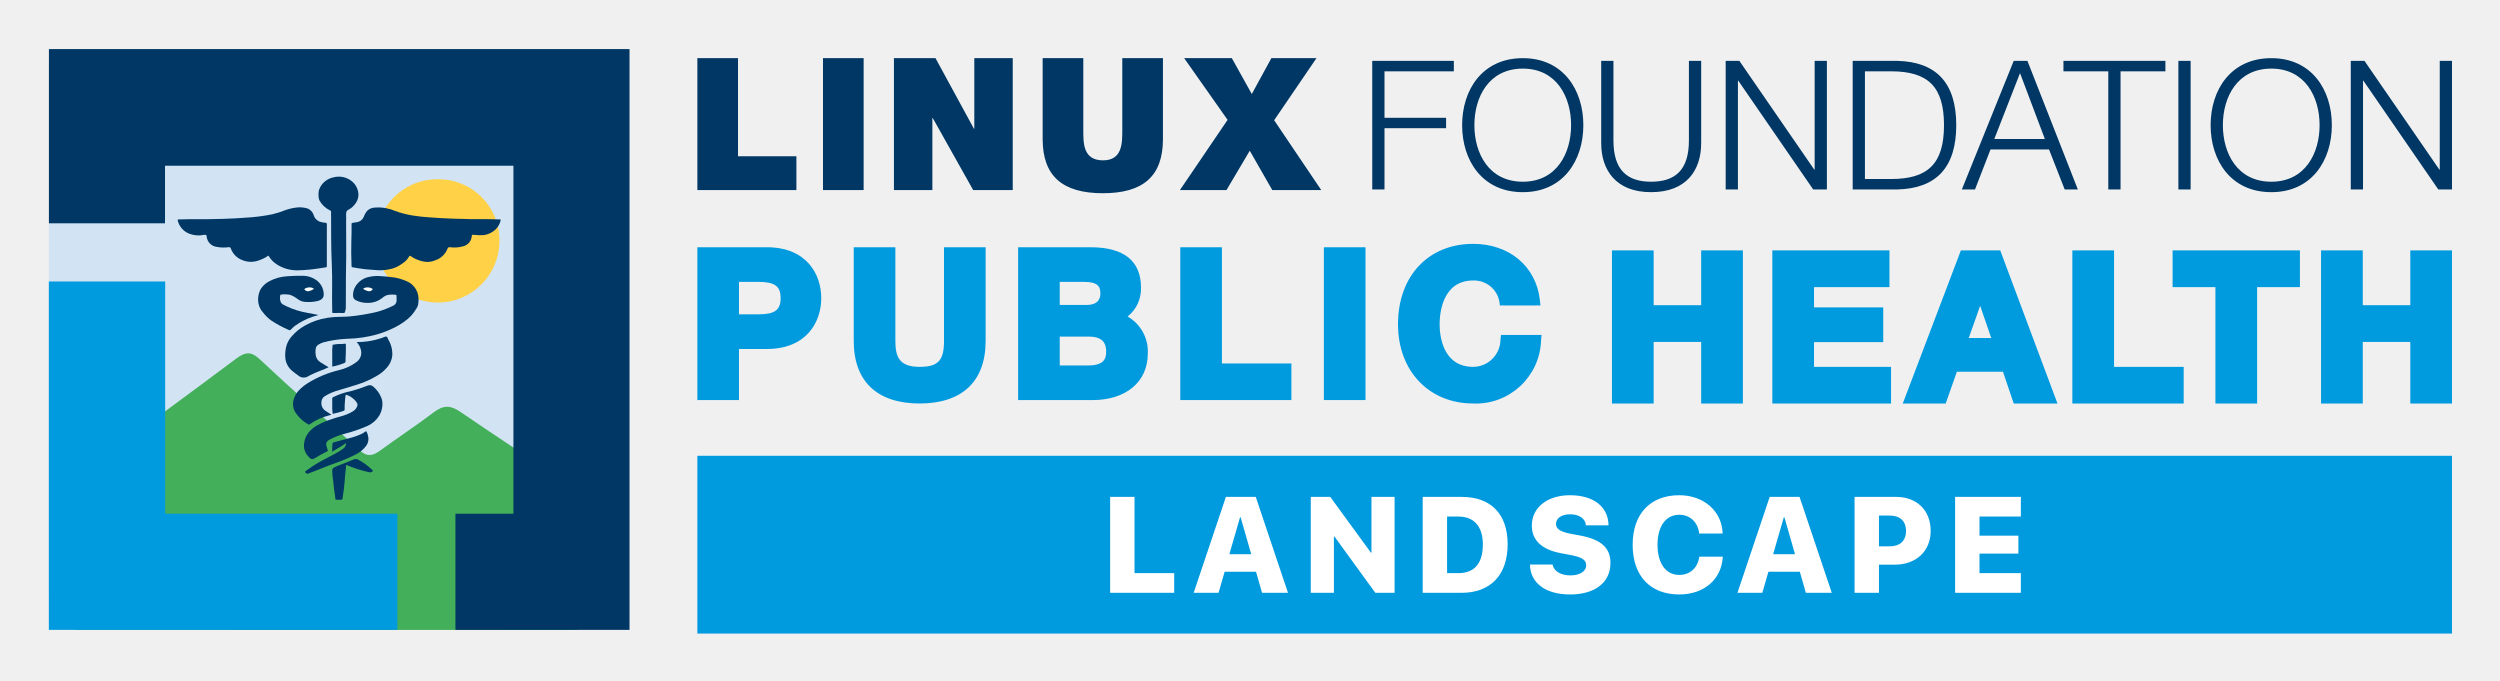
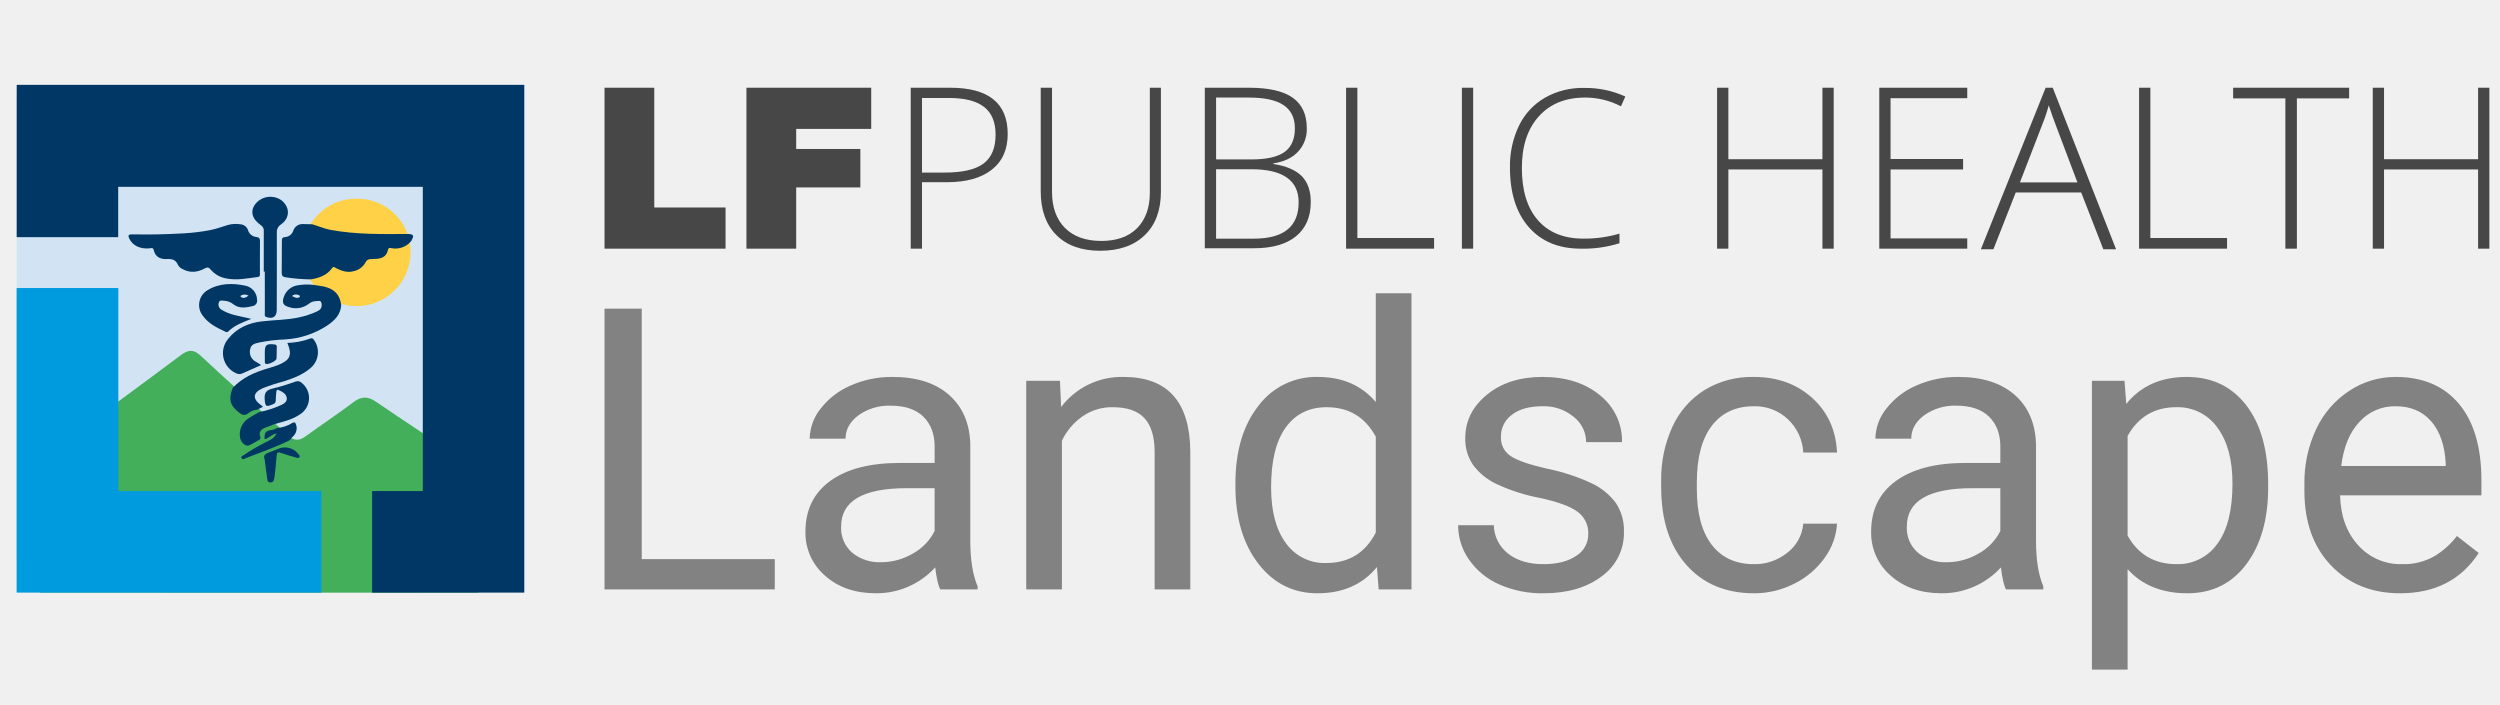
- <svg xmlns="http://www.w3.org/2000/svg" id="Layer_1" data-name="Layer 1" viewBox="0 0 908.44 247.44">
+ <svg xmlns="http://www.w3.org/2000/svg" id="Layer_1" data-name="Layer 1" viewBox="0 0 941.051 265.263">
  <defs>
-     <style>.cls-1{fill:none;}.cls-2{fill:#009ade;}.cls-3{fill:#d2e4f4;}.cls-4{fill:#fed147;}.cls-5{clip-path:url(#clip-path);}.cls-6{fill:#43af5a;}.cls-7{fill:#003764;}.cls-8{fill:#fff;}</style>
+     <style>.cls-1{fill:none;}.cls-2{fill:#fc0;}.cls-3{fill:#d2e4f4;}.cls-4{fill:#fed147;}.cls-5{clip-path:url(#clip-path);}.cls-6{fill:#43af5a;}.cls-7{fill:#474747;}.cls-8{fill:#666;opacity:0.8;isolation:isolate;}.cls-9{fill:#009ade;}.cls-10{fill:#003764;}</style>
    <clipPath id="clip-path">
-       <rect class="cls-1" x="27.538" y="111.007" width="182.308" height="143.743" />
+       <rect class="cls-1" x="15.124" y="116.319" width="165.108" height="130.182" />
    </clipPath>
  </defs>
-   <path class="cls-2" d="M253.405,165.623H890.997v64.601H253.405Z" />
-   <path class="cls-3" d="M17.748,22.995H210.92V215.093H17.748Z" />
+   <path class="cls-1" d="M742.366,80.211a8.48,8.48,0,0,0,2.715-6.656,9.03,9.03,0,0,0-2.507-6.826q-2.508-2.412-7.486-2.489h-10.068v18.403h9.804Q739.65,82.643,742.366,80.211Zm-12.083,128.324a11.505,11.505,0,0,0,3.962,9.293,15.225,15.225,0,0,0,10.182,3.349,22.22,22.22,0,0,0,11.275-3.076,18.612,18.612,0,0,0,7.721-7.994v-15.17h-9.908q-23.234,0-23.232,13.598Zm-205.609-42.297q-9.295,0-14.487,7.175-5.194,7.175-5.193,21.25,0,12.575,5.193,19.68a16.784,16.784,0,0,0,14.35,7.107q12.024,0,17.56-10.797v-33.96q-5.672-10.454-17.424-10.455Zm14.134-85.235q2.678-2.395,2.678-6.92a9.499,9.499,0,0,0-2.715-7.109,10.472,10.472,0,0,0-7.467-2.734h-11.727v19.157h11.463Q536.13,83.397,538.808,81.003Zm137.415,9.974h15.914l-7.957-22.777-7.957,22.777Zm227.279,74.919a16.864,16.864,0,0,0-12.846,5.57q-5.193,5.569-6.423,15.613h37.035v-.956q-.548-9.636-5.193-14.93-4.647-5.295-12.573-5.297Zm-515.043-101.656h-6.675v39.52h6.222q7.504,0,11.52-4.686,4.017-4.686,4.092-13.455v-3.048q0-8.92-3.884-13.625-3.885-4.706-11.275-4.706Zm-35.845,144.295a11.505,11.505,0,0,0,3.964,9.293,15.224,15.224,0,0,0,10.181,3.349,22.22,22.22,0,0,0,11.275-3.076,18.605,18.605,0,0,0,7.721-7.994v-15.17h-9.907q-23.234,0-23.233,13.598Zm473.127-42.297q-11.479,0-17.22,10.182v35.327q5.671,10.113,17.356,10.113a17.087,17.087,0,0,0,14.452-7.209q5.365-7.208,5.365-21.422-0-12.505-5.33-19.748a17.17,17.17,0,0,0-14.623-7.243Z" />
+   <path class="cls-2" d="M153.901,112.463a25.271,25.271,0,1,0-.25.001Q153.776,112.464,153.901,112.463Z" />
+   <path class="cls-3" d="M6.257,36.61H181.205v173.975H6.257Z" />
  <g id="gPSyY2">
-     <path class="cls-4" d="M159.137,65.145a22.102,22.102,0,0,1,22.347,21.854q.003.301-.001.602a22.401,22.401,0,0,1-44.802-.111,22.169,22.169,0,0,1,21.99-22.347q.233-.002.466.001Z" />
+     <path class="cls-4" d="M134.307,74.783a20.017,20.017,0,0,1,20.239,19.792q.003.273-.001.545a20.288,20.288,0,0,1-40.575-.1,20.078,20.078,0,0,1,19.916-20.238q.211-.002.422.001Z" />
    <g class="cls-5">
-       <path class="cls-6" d="M12.841,132.757V50.923c0-10.352,4.545-14.493,15.909-14.493H208.767c10.765,0,15.191,3.923,15.31,13.73q.179,82.215,0,164.431c0,9.916-4.904,14.275-15.909,14.275-60.046.109-119.972,0-180.017,0-10.287,0-15.31-4.686-15.31-13.948ZM118.579,49.943c-28.348,0-56.697.109-84.925-.109-4.306,0-6.22.872-6.22,5.23.12,37.158.12,74.206.12,111.364,0,1.635-.837,3.814,1.435,4.577,1.914.763,3.11-1.09,4.426-1.961,17.583-12.967,35.166-25.825,52.63-38.901,3.23-2.397,5.383-2.397,8.373.436,11.842,11.115,24.162,21.902,36.123,32.908,2.512,2.397,4.545,2.397,7.296.436,6.579-4.795,13.397-9.262,19.856-14.166,3.469-2.615,6.1-2.506,9.569-.109,11.961,8.172,24.042,16.127,36.243,24.082,1.435.981,2.871,2.942,4.904,2.07s1.316-3.051,1.316-4.795q0-57.861.12-115.614c0-4.468-1.435-5.666-6.22-5.666-28.348.218-56.697.218-85.045.218Z" />
+       <path class="cls-6" d="M1.813,136.017V61.904c0-9.375,4.116-13.125,14.408-13.125H179.255c9.75,0,13.758,3.553,13.866,12.434q.163,74.459,0,148.918c0,8.98-4.441,12.928-14.408,12.928-54.381.099-108.653,0-163.034,0-9.316,0-13.866-4.244-13.866-12.632ZM97.575,61.015c-25.674,0-51.348.099-76.913-.099-3.9,0-5.633.789-5.633,4.737.108,33.652.108,67.205.108,100.857,0,1.48-.758,3.454,1.3,4.145,1.733.691,2.817-.987,4.008-1.776,15.924-11.744,31.848-23.389,47.664-35.231,2.925-2.171,4.875-2.171,7.583.395,10.724,10.066,21.882,19.836,32.715,29.803,2.275,2.171,4.116,2.171,6.608.395,5.958-4.342,12.133-8.388,17.982-12.829,3.142-2.368,5.525-2.27,8.666-.099,10.833,7.401,21.774,14.606,32.823,21.81,1.3.888,2.6,2.665,4.441,1.875s1.192-2.763,1.192-4.342q0-52.402.108-104.706c0-4.046-1.3-5.132-5.633-5.132-25.674.197-51.348.197-77.021.197Z" />
    </g>
  </g>
-   <path class="cls-2" d="M60.024,186.676V102.288H17.748v126.59H144.39V186.676Z" />
-   <path class="cls-7" d="M228.753,17.835H17.776V81.143H59.964V60.221H186.567V186.676H165.496v42.202h63.257Z" />
-   <path class="cls-7" d="M127.754,84.24c0-1.084.005-1.982-.004-2.88-.002-.226.05-.316.34-.373.508-.099,1.024-.15,1.533-.245a3.207,3.207,0,0,0,2.633-2.158,6.637,6.637,0,0,1,1.14-1.956,4.143,4.143,0,0,1,2.961-1.2,15.033,15.033,0,0,1,7.07,1.179,35.681,35.681,0,0,0,6.97,1.772c1.797.304,3.609.437,5.424.586,1.46.12,2.921.199,4.382.293,1.541.099,3.085.123,4.623.212,1.186.068,2.369.009,3.55.077,3.504.201,7.012.01,10.515.113.908.027,1.817.072,2.726.074.316.001.366.106.301.356A6.637,6.637,0,0,1,179.91,83.536a7.747,7.747,0,0,1-4.152,1.896,17.566,17.566,0,0,1-3.615-.113c-.593-.043-.674-.012-.73.545a4.016,4.016,0,0,1-3.005,3.598,11.435,11.435,0,0,1-4.867.376c-.47-.043-.72.021-.919.484a7.072,7.072,0,0,1-4.249,4.179,8.33,8.33,0,0,1-2.884.683,9.748,9.748,0,0,1-2.994-.52,12.229,12.229,0,0,1-3.284-1.608c-.216-.155-.373-.22-.503.071a7.321,7.321,0,0,1-2.525,2.644,11.158,11.158,0,0,1-4.781,2.1,15.958,15.958,0,0,1-4.236.308c-1.421-.111-2.849-.191-4.269-.329-1.595-.154-3.163-.457-4.741-.705-.253-.04-.403-.138-.416-.446-.129-3.047-.146-6.096-.069-9.142C127.701,86.393,127.717,85.223,127.754,84.24ZM97.537,92.871a13.415,13.415,0,0,1-3.645,1.803,8.066,8.066,0,0,1-5.794-.145A7.03,7.03,0,0,1,83.867,90.272c-.157-.432-.434-.501-.853-.44a13.177,13.177,0,0,1-4.277-.123,4.168,4.168,0,0,1-3.642-3.766c-.071-.625-.235-.687-.94-.606a9.66,9.66,0,0,1-5.842-.607,6.861,6.861,0,0,1-3.745-4.707c-.069-.323.187-.273.404-.283,2.699-.123,5.399-.094,8.1-.097,1.042-.001,2.087.042,3.125-.01,1.603-.081,3.208-.037,4.809-.103,1.542-.064,3.085-.112,4.626-.19,1.896-.096,3.789-.239,5.68-.388a63.991,63.991,0,0,0,7.561-1.074,30.075,30.075,0,0,0,4.505-1.405,18.355,18.355,0,0,1,3.923-1.006,10.109,10.109,0,0,1,4.177.207,3.671,3.671,0,0,1,2.459,2.389,3.696,3.696,0,0,0,2.152,2.454,7.993,7.993,0,0,0,1.927.406c.365.036.758-.015.755.553q-.04,7.588-.006,15.176a.447.447,0,0,1-.458.511c-1.972.266-3.923.644-5.916.808-1.46.12-2.922.278-4.383.262a13.482,13.482,0,0,1-7.285-2.072A9.305,9.305,0,0,1,97.537,92.871Zm54.474,14.754a6.938,6.938,0,0,0-4.29-5.458,17.604,17.604,0,0,0-4.895-1.401c-1.591-.238-3.19-.311-4.786-.445a13.55,13.55,0,0,0-3.83.281,7.451,7.451,0,0,0-4.429,2.613,6.241,6.241,0,0,0-1.488,4.352,1.773,1.773,0,0,0,.892,1.461,8.671,8.671,0,0,0,4.528,1.031,8.119,8.119,0,0,0,4.998-1.648,5.966,5.966,0,0,1,1.79-1.14,8.998,8.998,0,0,1,2.81-.2c.791.037.789.065.789.758a11.07,11.07,0,0,0,.006,1.126,2.12,2.12,0,0,1-1.417,2.207,30.621,30.621,0,0,1-5.636,2.149,72.649,72.649,0,0,1-10.332,1.7c-1.506.145-3.013.047-4.52.157-1.098.08-2.193.145-3.279.317a24.359,24.359,0,0,0-8.086,2.804,17.317,17.317,0,0,0-4.819,3.919,9.173,9.173,0,0,0-1.84,3.13,12.423,12.423,0,0,0-.482,4.982,7.09,7.09,0,0,0,2.742,4.662c.625.554,1.358,1.009,2.021,1.531a3.003,3.003,0,0,0,3.453.261,13.014,13.014,0,0,1,1.87-.944c1.818-.878,3.784-1.477,5.622-2.382-1.033-.652-2.109-1.228-3.108-1.906a3.723,3.723,0,0,1-1.464-1.992,7.462,7.462,0,0,1-.122-2.715,1.993,1.993,0,0,1,.982-1.598,6.929,6.929,0,0,1,1.868-.844,39.985,39.985,0,0,1,8.019-1.255c1.174-.069,2.348-.142,3.523-.193a41.861,41.861,0,0,0,5.108-.754,35.541,35.541,0,0,0,7.526-2.413,26.191,26.191,0,0,0,6.296-3.762A14.136,14.136,0,0,0,151.217,112.26a4.075,4.075,0,0,0,.664-1.362,9.761,9.761,0,0,0,.13-3.274Z" />
-   <path class="cls-7" d="M129.609,124.299a24.593,24.593,0,0,0,4.099-.275,29.124,29.124,0,0,0,5.223-1.284c.485-.161,1.021-.516,1.441-.429.459.096.54.74.766,1.151a10.107,10.107,0,0,1,1.411,5.733,7.717,7.717,0,0,1-1.838,4.245,13.735,13.735,0,0,1-3.557,3.008,34.066,34.066,0,0,1-7.693,3.417c-2.483.779-4.997,1.48-7.479,2.26a19.098,19.098,0,0,0-4.089,1.916,2.568,2.568,0,0,0-1.099,2.074,3.341,3.341,0,0,0,1.693,3.309c.609.421,1.221.839,1.89,1.245a2.257,2.257,0,0,1-.945.304,20.567,20.567,0,0,0-6.867,3.198.411.411,0,0,1-.549.032,13.316,13.316,0,0,1-4.99-4.864,5.92,5.92,0,0,1-.478-3.542,8.213,8.213,0,0,1,2.495-4.397,15.111,15.111,0,0,1,2.807-2.195,38.637,38.637,0,0,1,11.409-4.73,16.988,16.988,0,0,0,6.258-2.904,4.146,4.146,0,0,0,1.684-4.202,6.282,6.282,0,0,0-1.59-3.072Zm-6.624-10.576c-.622-0-1.244-.015-1.864.006-.322.011-.432-.095-.388-.364a.516.516,0,0,0,0-.098c-.188-5.739.121-11.487-.165-17.217-.317-6.369-.2-12.734-.264-19.1-.003-.342-.249-.421-.483-.551a8.419,8.419,0,0,1-3.697-3.496,2.655,2.655,0,0,1-.332-1.255,7.558,7.558,0,0,1,.112-2.586,6.858,6.858,0,0,1,2.23-3.2,6.986,6.986,0,0,1,3.113-1.435,7.443,7.443,0,0,1,6.498,1.354,6.467,6.467,0,0,1,2.508,5.26,5.801,5.801,0,0,1-1.53,3.476,6.47,6.47,0,0,1-2.125,1.689,1.484,1.484,0,0,0-.815,1.568c-.028,1.256-.008,2.513-.008,3.77 0,5.255.099,10.512-.027,15.764-.117,4.876-.012,9.75-.085,14.625a5.798,5.798,0,0,1-.356,1.554c-.063.211-.233.245-.457.24-.621-.012-1.243-.004-1.865-.004Z" />
-   <path class="cls-7" d="M120.732,146.988c.001-.702.012-1.404-.005-2.105a.571.571,0,0,1,.357-.579,25.612,25.612,0,0,1,6.37-2.158,51.162,51.162,0,0,0,6.093-2.015,1.927,1.927,0,0,1,2.069.332,10.246,10.246,0,0,1,2.884,3.923,6.029,6.029,0,0,1,.43,3.098,8.12,8.12,0,0,1-1.094,3.495,9.664,9.664,0,0,1-4.259,3.776,56.53,56.53,0,0,1-8.947,3.027,22.923,22.923,0,0,0-5.196,2.165,1.687,1.687,0,0,0-.854,1.955c.159.558.324,1.116.514,1.667.066.193.103.29-.149.412a51.187,51.187,0,0,0-4.787,2.665,1.278,1.278,0,0,1-1.649-.304,6.013,6.013,0,0,1-2.001-3.439,7.732,7.732,0,0,1,1.688-5.793,10.323,10.323,0,0,1,3.212-2.628,27.56,27.56,0,0,1,5.39-2.264c1.64-.61,3.399-.915,5.026-1.561a11.934,11.934,0,0,0,2.828-1.468,3.487,3.487,0,0,0,1.243-1.934c.132-.514-.303-.994-.599-1.45a7.281,7.281,0,0,0-3.359-2.325c-.384-.176-.346.153-.366.281a15.347,15.347,0,0,0-.223,1.97,27.43,27.43,0,0,0-.117,3.065c.024.271-.091.396-.366.498a27.054,27.054,0,0,1-3.744,1.04c-.311.067-.255-.115-.281-.276a21.037,21.037,0,0,1-.107-3.068Zm-4.99-32.536c-.806.243-1.493.418-2.153.654a24.484,24.484,0,0,0-6.374,3.271,11.412,11.412,0,0,0-1.595,1.443.452.452,0,0,1-.625.105,39.492,39.492,0,0,1-6.618-3.589,14.866,14.866,0,0,1-2.868-2.879,6.403,6.403,0,0,1-1.476-2.748,7.851,7.851,0,0,1,.803-5.84,8.149,8.149,0,0,1,3.055-2.687,15.473,15.473,0,0,1,6.32-1.783c1.886-.169,3.775-.195,5.667-.191a8.406,8.406,0,0,1,4.475,1.203,6.396,6.396,0,0,1,3.281,5.417c.068,1.468-.803,2.173-2.307,2.581a15.09,15.09,0,0,1-4.763.267,4.882,4.882,0,0,1-2.234-.888,11.19,11.19,0,0,0-2.89-1.647,9.303,9.303,0,0,0-3.392-.079c-.139.013-.172.077-.191.188a3.902,3.902,0,0,0,.202,2.607c.407.767,1.26,1.022,1.98,1.405a29.215,29.215,0,0,0,7.897,2.46c1.219.252,2.446.47,3.807.729Z" />
-   <path class="cls-7" d="M125.748,160.986c-1.573,1.211-3.322,2.046-5.038,3.161a26.859,26.859,0,0,1,.113-3.015c.053-.247.185-.313.396-.375,1.836-.541,3.7-.999,5.555-1.483a24.863,24.863,0,0,0,4.936-1.759,7.399,7.399,0,0,0,1.04-.686c.24-.177.351-.137.492.101a5.729,5.729,0,0,1,.54,1.707,4.172,4.172,0,0,1-.926,3.611,10.052,10.052,0,0,1-3.09,2.62,58.181,58.181,0,0,1-7.64,3.327c-1.906.701-3.83,1.366-5.693,2.159-1.521.648-3.088,1.2-4.637,1.791-.411.157-.41-.184-.571-.28-.53-.318-.519-.427-.011-.794q1.132-.817,2.294-1.601c2.578-1.747,5.465-3.058,8.198-4.586a24.453,24.453,0,0,0,2.881-1.766,2.473,2.473,0,0,0,1.161-2.132Zm.044,7.936c-.152,1.211-.254,2.415-.361,3.62-.162,1.833-.262,3.67-.521,5.497-.152,1.069-.27,2.142-.448,3.209-.021.129-.001.227-.209.275a7.634,7.634,0,0,1-2.116.068c-.34-.018-.276-.401-.298-.629-.142-1.478-.474-2.935-.576-4.418-.126-1.851-.581-3.674-.546-5.542a1.276,1.276,0,0,1,.856-1.228c1.687-.788,3.49-1.35,5.193-2.109.625-.279,1.253-.548,1.909-.778a1.736,1.736,0,0,1,1.467.132,20.466,20.466,0,0,1,2.779,1.742c.898.64,1.675,1.398,2.498,2.111.187.162.154.204-.025.371a1.269,1.269,0,0,1-1.304.346,43.66,43.66,0,0,1-8.123-2.614c-.049-.02-.102-.031-.174-.052Zm-5.059-35.716c0-2.058.015-4.081-.01-6.103a14.596,14.596,0,0,0,.119-1.597c-.035-.288.259-.269.402-.289a16.389,16.389,0,0,1,2.039-.231,8.894,8.894,0,0,0,1.96-.086c.262-.064.435.002.43.317-.019,1.224.066,2.453-.033,3.671-.067.83-.068,1.657-.074,2.484-.002.277-.13.379-.38.496a20.522,20.522,0,0,1-4.453,1.339Z" />
-   <path class="cls-8" d="M131.999,105.022c.081-.118.139-.309.252-.339a3.354,3.354,0,0,1,3.012.199c.32.234.013.496-.262.682-.705.479-1.511.339-3.002-.543Zm-17.967,0c-.081-.118-.139-.309-.252-.339a3.354,3.354,0,0,0-3.012.199c-.32.234-.013.496.262.682C111.735,106.044,112.541,105.904,114.032,105.022Z" />
-   <path class="cls-2" d="M268.53,126.81h10.104c14.606,0,19.789-9.956,19.789-18.482s-5.183-18.482-19.789-18.482H253.405v55.539h15.125Zm0-24.382h6.986c6.014,0,8.147,1.544,8.147,5.899,0,4.352-2.132,5.896-8.147,5.896h-6.986Zm74.497,21.5c0,7.101-2.156,9.379-8.872,9.379-7.328,0-8.801-3.589-8.801-9.379V89.846h-15.125v34.083c0,14.633,8.497,22.69,23.926,22.69,15.473,0,23.995-8.057,23.995-22.69V89.846h-15.123Zm66.724-8.905a12.903,12.903,0,0,0,4.861-10.47c0-9.76-6.193-14.708-18.407-14.708h-26.246v55.539H396.928c12.242,0,20.151-6.628,20.151-16.886A14.592,14.592,0,0,0,409.751,115.024Zm-7.795,12.821c0,2.451-.778,4.955-6.552,4.955H385.084V122.312h10.54C401.236,122.312,401.956,125.268,401.956,127.845Zm-16.873-17.03v-8.387h8.795c4.957,0,5.972,1.633,5.972,4.084,0,1.064,0,4.303-5.098,4.303ZM469.263,132.076H444.012V89.846H428.888v55.54h40.375v-13.31Zm11.805-42.23h15.125v55.539H481.068Zm64.376,31.852-.208,1.629a9.984,9.984,0,0,1-9.902,9.98c-11.331,0-12.211-11.844-12.211-15.475,0-3.732.88-15.911,12.211-15.911a9.377,9.377,0,0,1,9.47,7.463l.226,1.606H559.773l-.239-2.079c-1.396-12.142-11.121-20.299-24.199-20.299-16.35,0-27.334,11.742-27.334,29.22,0,16.949,11.239,28.787,27.334,28.787a23.69,23.69,0,0,0,24.634-22.707v-0q.004-.09.007-.18l.182-2.034ZM618.167,110.91h-17.27V90.993H585.743v55.644h15.154V124.246h17.27v22.391h15.154V90.993H618.167Zm41.011,13.411h25.149V111.712H659.178V104.33h27.404V90.993H644.024v55.644H687.16V133.305H659.178ZM712.54,90.993l-21.122,55.646h15.594l4.072-11.559h16.746l3.928,11.559h15.884l-20.811-55.646Zm11.031,31.84H715.389l4.158-11.716ZM768.198,90.993H753.044v55.644h40.45V133.305H768.198Zm21.276,13.337h15.553v42.307h15.154V104.33h15.557V90.993H789.474Zm86.37,6.58H858.573V90.993H843.419v55.644h15.154V124.246h17.271v22.391h15.154V90.993H875.844Z" />
-   <path class="cls-8" d="M426.678,215.411H403.393V180.556h8.865V208.262H426.678Zm29.728-7.657H445.005L442.783,215.411H433.749l11.715-34.855h10.845l11.716,34.855h-9.421Zm-9.686-6.377h7.947l-3.865-13.43h-.193Zm29.582,14.034V180.556h7.077l14.783,20.266h.193V180.556H506.761V215.411h-7.005l-14.855-20.459h-.192v20.459Zm54.824-34.855c10.532,0,16.716,6.111,16.716,17.223,0,11.135-6.208,17.633-16.716,17.633H516.972V180.556ZM525.837,208.262h4.13c5.773,0,8.865-3.503,8.865-10.459,0-6.546-3.261-10.097-8.865-10.097h-4.13Zm38.351-3.116c.41,2.488,3.092,3.938,6.497,3.938,3.455,0,5.701-1.546,5.701-3.672,0-1.933-1.498-2.923-5.628-3.72l-3.575-.677c-6.956-1.304-10.556-4.71-10.556-10.023,0-6.716,5.821-11.039,13.841-11.039,8.768,0,13.938,4.3,14.034,10.942h-8.237c-.145-2.513-2.512-4.01-5.725-4.01s-5.121,1.449-5.121,3.502c0,1.836,1.595,2.851,5.387,3.575l3.575.676c7.439,1.426,10.821,4.445,10.821,9.928,0,7.005-5.483,11.449-14.687,11.449-8.695,0-14.444-4.01-14.564-10.869ZM593.264,197.972c0-11.377,6.546-18.02,16.932-18.02,8.817,0,15.508,5.677,15.773,13.913h-8.526c-.435-4.106-3.357-6.812-7.247-6.812-4.83,0-7.898,4.13-7.898,10.894,0,6.836,3.044,10.966,7.923,10.966,3.889,0,6.715-2.56,7.271-6.642h8.526c-.41,8.284-6.835,13.743-15.821,13.743C599.761,216.015,593.264,209.372,593.264,197.972Zm60.741,9.782H642.605l-2.223,7.657h-9.034l11.715-34.855h10.846l11.715,34.855H656.203Zm-9.686-6.377h7.946l-3.864-13.43h-.193Zm44.68-20.821c7.488,0,12.561,4.855,12.561,12.344,0,7.439-5.338,12.294-13.092,12.294h-5.7V215.411h-8.865V180.556Zm-6.231,17.972h3.84c3.769,0,5.99-1.957,5.99-5.604,0-3.623-2.222-5.579-5.941-5.579h-3.889Zm51.562,16.884H710.442V180.556h23.889v7.15H719.307V194.638H733.437v6.522H719.307V208.262h15.023Z" />
-   <path class="cls-7" d="M253.405,21.135H268.176V56.785h21.215V69.071H253.405Zm45.65,0h14.771V69.071H299.055Zm25.78,0h15.105L353.905,46.782h.135V21.135h13.964V69.071H353.636L338.934,42.888h-.135V69.071H324.835Zm97.747,29.407c0,13.36-7.049,19.671-21.82,19.671-14.77,0-21.886-6.311-21.886-19.671V21.135h14.77V47.252c0,4.834-.067,11.011,7.184,11.011,6.983,0,6.983-6.177,6.983-11.011V21.135h14.77ZM446.076,43.559,430.299,21.135h17.321l7.251,13.025L461.987,21.135H478.368L462.995,43.693,480.114,69.071H462.323L454.132,54.771l-8.46,14.3H428.754Zm52.564-21.443h29.648v3.796h-25.198V42.799h22.383V46.595h-22.383V68.847h-4.449Zm54.719-.981c14.661,0,21.991,11.519,21.991,24.347,0,12.828-7.33,24.347-21.991,24.347-14.727,0-22.057-11.519-22.057-24.347C531.303,32.654,538.633,21.135,553.359,21.135Zm0,44.898c12.304,0,17.54-10.341,17.54-20.551,0-10.21-5.236-20.551-17.54-20.551-12.37,0-17.606,10.342-17.606,20.551C535.754,55.692,540.989,66.033,553.359,66.033Zm28.48-43.917h4.449V51.045c0,10.799,5.04,14.988,13.679,14.988,8.706,0,13.744-4.189,13.744-14.988V22.116h4.451V52.027c0,9.621-5.17,17.802-18.195,17.802-12.893,0-18.129-8.181-18.129-17.802Zm45.232,0h4.974L659.271,61.648h.13V22.116h4.451V68.847h-4.974l-27.227-39.532h-.13V68.847h-4.451Zm46.15,0h16.165c14.138.327,21.468,7.92,21.468,23.365,0,15.446-7.33,23.038-21.468,23.365H673.221ZM677.67,65.051h9.491c13.417,0,19.242-5.563,19.242-19.569s-5.825-19.569-19.242-19.569H677.67Zm54.069-42.935h4.974l18.327,46.731h-4.777l-5.694-14.53H723.297l-5.63,14.53h-4.777Zm-7.068,28.405H743.062l-9.032-23.954Zm25.139-28.405h37.044v3.796H770.557V68.847h-4.451V25.912H749.81Zm41.762,0h4.451V68.847H791.572Zm33.772-.981c14.661,0,21.991,11.519,21.991,24.347,0,12.828-7.33,24.347-21.991,24.347-14.727,0-22.057-11.519-22.057-24.347C803.287,32.654,810.617,21.135,825.344,21.135Zm0,44.898c12.304,0,17.54-10.341,17.54-20.551,0-10.21-5.236-20.551-17.54-20.551-12.37,0-17.606,10.342-17.606,20.551C807.738,55.692,812.974,66.033,825.344,66.033Zm28.872-43.917h4.974L886.416,61.648h.13V22.116h4.451V68.847h-4.974L858.797,29.315h-.13V68.847h-4.451Z" />
+   <polygon class="cls-7" points="227.555 33.023 246.28 33.023 246.28 78.104 273.108 78.104 273.108 93.604 227.555 93.604 227.555 33.023" />
+   <polygon class="cls-7" points="281.055 33.023 327.945 33.023 327.945 48.523 299.701 48.523 299.701 56.075 323.854 56.075 323.854 70.552 299.701 70.552 299.701 93.604 280.976 93.604 280.976 33.023 281.055 33.023" />
+   <path class="cls-7" d="M379.32,50.411c0,5.822-1.967,10.306-5.979,13.454s-9.598,4.721-16.915,4.721h-9.362v25.019H342.815V33.023h14.87C372.082,33.023,379.32,38.845,379.32,50.411Zm-32.257,14.555h8.34c6.845,0,11.723-1.101,14.791-3.383s4.563-5.901,4.563-10.936c0-4.642-1.416-8.104-4.327-10.385s-7.317-3.383-13.375-3.383h-9.992V64.966Z" />
+   <path class="cls-7" d="M436.99,33.023V72.204c0,6.923-2.046,12.431-6.058,16.286-4.012,3.934-9.677,5.901-16.837,5.901-7.002,0-12.509-1.967-16.443-5.901s-5.901-9.441-5.901-16.443v-39.023h4.248V72.204c0,5.822,1.652,10.385,4.878,13.611s7.789,4.878,13.69,4.878c5.743,0,10.228-1.574,13.454-4.799,3.147-3.226,4.799-7.632,4.799-13.296V33.023Z" />
+   <path class="cls-7" d="M453.511,33.023h16.601q11.211,0,16.522,3.776c3.54,2.518,5.271,6.373,5.271,11.487a12.336,12.336,0,0,1-3.226,8.733c-2.124,2.36-5.271,3.855-9.362,4.484v.236c4.799.708,8.418,2.282,10.7,4.563,2.282,2.36,3.383,5.586,3.383,9.756,0,5.586-1.888,9.913-5.586,12.903s-8.969,4.484-15.735,4.484H453.511Zm4.248,26.986h13.375c5.665,0,9.834-.944,12.431-2.832s3.855-4.878,3.855-8.89-1.495-6.923-4.406-8.812-7.238-2.754-13.06-2.754h-12.195V60.009Zm0,3.698V89.827h14.24c11.251,0,16.837-4.563,16.837-13.69,0-8.261-5.979-12.431-17.781-12.431Z" />
+   <path class="cls-7" d="M506.696,93.604V33.023h4.248V89.591h28.874v4.012Z" />
+   <path class="cls-7" d="M550.282,93.604V33.023h4.248V93.604Z" />
+   <path class="cls-7" d="M596.701,36.721q-11.093,0-17.466,7.081c-4.248,4.721-6.373,11.172-6.373,19.433,0,8.418,1.967,14.948,5.979,19.59s9.756,7.002,17.151,7.002a46.655,46.655,0,0,0,13.611-1.888V91.558a45.335,45.335,0,0,1-14.555,2.046c-8.261,0-14.791-2.675-19.512-8.025s-7.159-12.824-7.159-22.422a34.907,34.907,0,0,1,3.383-15.814,24.365,24.365,0,0,1,9.756-10.543A28.585,28.585,0,0,1,596.386,33.102a36.041,36.041,0,0,1,15.42,3.226l-1.652,3.698A28.83,28.83,0,0,0,596.701,36.721Z" />
+   <path class="cls-7" d="M690.246,93.604h-4.248v-29.818h-35.404v29.818h-4.248V33.023h4.248v26.907h35.404v-26.907h4.248Z" />
+   <path class="cls-7" d="M740.519,93.604H707.397V33.023h33.122v3.934h-28.874V59.852h27.3v3.934H711.646v25.963h28.874Z" />
+   <path class="cls-7" d="M783.398,72.44H758.772l-8.418,21.4h-4.721l24.389-60.816h2.675l23.839,60.816h-4.799Zm-23.052-3.776H781.981l-8.261-21.872c-.708-1.731-1.495-4.091-2.518-7.159a64.82,64.82,0,0,1-2.439,7.238Z" />
+   <path class="cls-7" d="M805.191,93.604V33.023h4.248V89.591h28.874v4.012Z" />
+   <path class="cls-7" d="M864.512,93.604h-4.248V37.036H840.595V33.023h43.665v4.012H864.591V93.604Z" />
+   <path class="cls-7" d="M937.051,93.604h-4.248v-29.818h-35.404v29.818h-4.248V33.023h4.248v26.907h35.404v-26.907h4.248Z" />
+   <path class="cls-8" d="M241.563,116.193H227.555V221.869h64.089V210.475H241.564V116.193Zm123.678,51.17q-.291-11.903-7.984-18.69-7.693-6.785-21.265-6.786a38.095,38.095,0,0,0-15.715,3.193,28.494,28.494,0,0,0-11.323,8.674,18.528,18.528,0,0,0-4.173,11.359h13.5q-0-5.152,4.864-8.782a19.579,19.579,0,0,1,12.047-3.629q8.202,0,12.412,4.174,4.208,4.174,4.209,11.212V174.257H338.748q-16.912,0-26.237,6.786-9.327,6.787-9.326,19.052a21.248,21.248,0,0,0,7.438,16.657q7.44,6.569,19.052,6.567a29.955,29.955,0,0,0,22.355-9.725q.726,5.954,1.888,8.274h14.08v-1.162q-2.758-6.385-2.757-17.201ZM351.813,199.878a19.762,19.762,0,0,1-8.2,8.491,23.602,23.602,0,0,1-11.977,3.267,16.171,16.171,0,0,1-10.814-3.558,12.22,12.22,0,0,1-4.209-9.87q0-14.443,24.678-14.444h10.523Zm71.129-57.992a28.615,28.615,0,0,0-23.517,11.323l-.435-9.871H386.29v78.532h13.426v-55.958a23.655,23.655,0,0,1,7.694-9.145,19.381,19.381,0,0,1,11.467-3.484q8.057,0,11.868,4.065,3.81,4.066,3.883,12.556v51.967h13.426V169.976q-.217-28.089-25.112-28.089Zm94.935,9.435q-8.057-9.435-21.846-9.435a27.081,27.081,0,0,0-22.428,10.996q-8.565,10.996-8.564,29.069v1.015q0,18.003,8.602,29.178,8.601,11.177,22.245,11.176,14.371,0,22.427-9.871l.653,8.42h12.339V110.386H517.877Zm0,49.137q-5.878,11.471-18.652,11.468a17.828,17.828,0,0,1-15.242-7.548q-5.517-7.548-5.516-20.904,0-14.951,5.516-22.572,5.514-7.621,15.387-7.621,12.482,0,18.508,11.105Zm81.146-18.58a72.472,72.472,0,0,0-16.294-5.371q-10.055-2.248-13.9-4.717a8.143,8.143,0,0,1-3.846-7.331,10.052,10.052,0,0,1,4.136-8.347q4.137-3.193,11.468-3.194a17.545,17.545,0,0,1,11.794,3.993,12.122,12.122,0,0,1,4.681,9.508h13.5a21.902,21.902,0,0,0-8.31-17.637q-8.313-6.895-21.665-6.896-12.703,0-20.867,6.678-8.166,6.678-8.166,16.331a17.356,17.356,0,0,0,2.868,10.016,23.021,23.021,0,0,0,8.854,7.257,67.622,67.622,0,0,0,16.186,5.226q10.196,2.177,14.298,5.19a9.889,9.889,0,0,1,4.1,8.455,9.479,9.479,0,0,1-4.608,8.238q-4.61,3.086-12.23,3.085-8.274,0-13.319-3.956a13.897,13.897,0,0,1-5.407-10.706h-13.429a22.474,22.474,0,0,0,4.101,12.955,27.134,27.134,0,0,0,11.359,9.326,39.555,39.555,0,0,0,16.693,3.34q13.426,0,21.847-6.351a20.097,20.097,0,0,0,8.419-16.875A18.478,18.478,0,0,0,608.276,189.39a23.773,23.773,0,0,0-9.255-7.512ZM644.348,160.285q5.623-7.366,15.859-7.367a17.951,17.951,0,0,1,12.81,4.9,18.51,18.51,0,0,1,5.77,12.52H691.489q-.582-12.628-9.326-20.539-8.747-7.911-21.955-7.912a34.327,34.327,0,0,0-18.617,4.936,32.057,32.057,0,0,0-12.084,13.862,47.276,47.276,0,0,0-4.21,20.396v2.25q0,18.581,9.473,29.287,9.47,10.707,25.512,10.705a32.997,32.997,0,0,0,15.134-3.628,30.605,30.605,0,0,0,11.43-9.725,24.36,24.36,0,0,0,4.645-12.846H678.787a15.324,15.324,0,0,1-5.95,10.886,19.342,19.342,0,0,1-12.557,4.355q-10.381,0-15.968-7.33-5.59-7.33-5.588-20.904v-2.541q0-13.935,5.624-21.302Zm122.045,7.077q-.291-11.903-7.984-18.69-7.693-6.785-21.265-6.786a38.095,38.095,0,0,0-15.714,3.193,28.484,28.484,0,0,0-11.323,8.674,18.529,18.529,0,0,0-4.174,11.359h13.5q0-5.152,4.864-8.782a19.58,19.58,0,0,1,12.048-3.629q8.201,0,12.411,4.174t4.21,11.212V174.257H739.901q-16.912,0-26.238,6.786-9.326,6.787-9.326,19.052a21.248,21.248,0,0,0,7.44,16.657q7.439,6.569,19.051,6.567a29.957,29.957,0,0,0,22.356-9.725q.723,5.954,1.887,8.274h14.08v-1.162q-2.76-6.385-2.758-17.201Zm-13.426,32.516a19.769,19.769,0,0,1-8.202,8.491,23.601,23.601,0,0,1-11.976,3.267,16.172,16.172,0,0,1-10.815-3.558,12.22,12.22,0,0,1-4.208-9.87q0-14.443,24.677-14.444h10.524ZM823.151,141.886q-14.588,0-22.79,10.162l-.653-8.71H787.441V252.063h13.428V214.249q8.2,9.073,22.499,9.071,14.007,0,22.21-10.959,8.2-10.959,8.201-28.887v-1.233q-0-19.015-8.238-29.687-8.238-10.669-22.391-10.669Zm11.503,62.819a18.15,18.15,0,0,1-15.351,7.658q-12.409,0-18.434-10.743V164.095q6.097-10.814,18.29-10.815a18.238,18.238,0,0,1,15.532,7.693q5.662,7.694,5.661,20.976,0,15.098-5.699,22.754Zm67.101-62.819a31.384,31.384,0,0,0-17.383,5.19A34.808,34.808,0,0,0,871.889,161.447a47.129,47.129,0,0,0-4.464,20.867v2.467q0,17.565,10.016,28.052,10.016,10.489,25.984,10.487,19.742,0,29.612-15.168l-8.2-6.387a30.257,30.257,0,0,1-8.638,7.693,23.389,23.389,0,0,1-12.048,2.903,21.331,21.331,0,0,1-16.513-7.149q-6.495-7.148-6.785-18.762h53.202v-5.589q0-18.797-8.493-28.887-8.49-10.089-23.806-10.089Zm18.871,33.532h-39.338q1.306-10.67,6.822-16.584a17.913,17.913,0,0,1,13.645-5.916q8.418,0,13.355,5.625,4.935,5.626,5.516,15.858Z" />
+   <path class="cls-9" d="M44.545,184.849V108.422H6.257V223.069H120.951V184.849Z" />
+   <path class="cls-10" d="M197.355,31.937H6.283V89.272h38.208V70.324H159.149V184.849H140.066v38.22h57.289Z" />
+   <path class="cls-10" d="M58.637,88.239c7.069-.204,14.144-.281,21.098-1.757,1.99-.423,3.91-1.168,5.869-1.743a11.212,11.212,0,0,1,4.895-.312A3.223,3.223,0,0,1,93.337,86.573a3.575,3.575,0,0,0,3.137,2.626c1.117.137,1.402.607,1.388,1.662-.052,3.965-.02,7.93-.027,11.895-.001.643.152,1.4-.815,1.518-3.922.475-7.817,1.351-11.809.541a9.916,9.916,0,0,1-5.911-3.336c-.743-.902-1.22-.973-2.236-.427-2.688,1.444-5.484,1.81-8.305.242a3.627,3.627,0,0,1-1.765-1.54c-.8-1.992-2.222-2.348-4.199-2.242-2.348.126-4.321-.726-4.913-3.347-.258-1.142-1.047-.721-1.723-.667-3.413.275-6.13-1.027-7.402-3.509-.567-1.105-.689-1.807.96-1.77C52.689,88.287,55.664,88.239,58.637,88.239Z" />
+   <path class="cls-10" d="M153.917,88.077c2.539.133,1.393,1.492.879,2.64a7.6,7.6,0,0,1-7.228,2.731c-.564-.072-1.311-.34-1.491.487-.783,3.591-3.655,3.526-6.357,3.593a2.102,2.102,0,0,0-2.154,1.263,6.584,6.584,0,0,1-4.465,3.29c-2.415.656-4.537-.117-6.637-1.154-.472-.233-.862-.831-1.456-.014-2.004,2.755-4.941,3.799-8.166,4.25a67.42,67.42,0,0,1-9.253-.768c-1.187-.17-1.559-.632-1.544-1.758.054-4.022.063-8.046.06-12.069-.001-.785.223-1.257,1.079-1.311a3.499,3.499,0,0,0,3.227-2.482,3.651,3.651,0,0,1,3.708-2.43c1.119.007,2.238.043,3.357.066,2.285.641,4.454,1.648,6.804,2.09C134.09,88.349,144.008,88.114,153.917,88.077Z" />
+   <path class="cls-10" d="M128.439,114.888c-.219,3.633-2.598,5.836-5.318,7.679a32.236,32.236,0,0,1-15.801,5.2,60.404,60.404,0,0,0-9.628,1.134c-1.492.368-3.226.577-3.535,2.608a4.175,4.175,0,0,0,2.35,4.763c.574.298,1.092.702,1.788,1.158-2.506,1.108-4.833,2.144-7.166,3.166a2.548,2.548,0,0,1-2.282-.107,8.302,8.302,0,0,1-2.906-13.014c3.187-3.975,7.569-5.884,12.504-6.489,4.776-.586,9.626-.485,14.354-1.567a32.523,32.523,0,0,0,6.191-2.028,5.713,5.713,0,0,0,1.362-.793,2.459,2.459,0,0,0,.562-2.752c-.277-.903-1.215-.479-1.894-.503a4.408,4.408,0,0,0-2.887,1.106,8.002,8.002,0,0,1-7.524,1.097c-2.019-.594-2.493-1.611-1.82-3.626a6.522,6.522,0,0,1,4.877-4.466,21.472,21.472,0,0,1,6.308-.223c.577.087,1.155.19,1.736.259C125.295,108.152,127.841,110.308,128.439,114.888Zm-18.511-3.417c1.015.384,1.733.982,2.695.438.266-.15.413-.469.218-.613a2.539,2.539,0,0,0-2.551-.197C110.237,111.121,110.201,111.19,109.929,111.471Z" />
+   <path class="cls-10" d="M96.714,154.24a5.809,5.809,0,0,0-3.244,1.317c-1.345,1.056-2.323.642-3.47-.249-3.468-2.695-4.084-4.984-2.398-9.296,3.646-3.893,8.314-5.933,13.321-7.373a39.155,39.155,0,0,0,3.754-1.232c4.583-1.837,5.409-3.763,3.496-8.318a27.031,27.031,0,0,0,8.652-1.675c.687-.274,1.066.061,1.435.647a7.837,7.837,0,0,1-1.787,10.817c-2.864,2.355-6.272,3.594-9.742,4.7a71.381,71.381,0,0,0-7.89,2.575c-3.651,1.651-3.894,3.905-.703,6.269.254.188.503.384.895.684Z" />
+   <path class="cls-10" d="M99.282,102.228c0-5.023-.011-10.046.01-15.069a2.422,2.422,0,0,0-1.038-2.35c-3.444-2.397-4.17-5.297-2.153-7.99a7.229,7.229,0,0,1,9.907-1.376c3.218,2.593,3.172,6.655-.228,9.045A3.315,3.315,0,0,0,104.207,87.587c.033,9.716-.01,19.432-.037,29.148-.007,2.465-1.485,3.443-3.858,2.62-.924-.32-.618-1.07-.621-1.662-.025-5.155-.014-10.31-.014-15.465Z" />
+   <path class="cls-10" d="M103.347,159.634c-1.158.452-2.313.912-3.475,1.354-1.619.616-2.584,1.595-1.902,3.456a.8.8,0,0,1-.418,1.131c-1.268.694-2.487,1.496-3.805,2.075-1.32.58-3.201-1.185-3.427-3.171a7.062,7.062,0,0,1,3.19-6.968c1.281-.896,2.698-1.599,4.054-2.389a38.18,38.18,0,0,0,8.252-2.647c1.158-.532,2.372-1.319,2.114-2.771-.278-1.562-1.71-2.261-3.05-2.876-.652-.299-.812.176-.858.674-.098,1.051-.222,2.104-.224,3.157a1.411,1.411,0,0,1-.99,1.491c-2.742,1.168-2.983.919-3.189-2.027-.153-2.186.621-3.237,2.693-3.79a77.804,77.804,0,0,0,8.893-2.693,2.259,2.259,0,0,1,2.526.611,7.258,7.258,0,0,1-.82,11.731C110.028,157.961,106.652,158.724,103.347,159.634Z" />
+   <path class="cls-10" d="M94.617,120.024c-3.287,1.312-6.39,2.436-8.779,4.819-.307.306-.757.147-1.123-.028-3.162-1.515-6.312-3.027-8.425-6.032a6.505,6.505,0,0,1,1.746-9.503c4.479-2.747,9.445-2.76,14.364-1.747a5.54,5.54,0,0,1,4.366,5.266,2.066,2.066,0,0,1-1.589,2.405c-2.519.585-5.063,1.102-7.383-.706a5.663,5.663,0,0,0-3.27-1.271c-.801-.034-1.852-.465-2.163.698a2.211,2.211,0,0,0,.937,2.611,16.793,16.793,0,0,0,4.914,2.035C90.234,119.07,92.275,119.496,94.617,120.024Zm-1.067-8.742a2.793,2.793,0,0,0-2.848-.056c-.26.147-.147.487.102.635C91.828,112.468,92.621,111.947,93.55,111.282Z" />
+   <path class="cls-10" d="M109.24,165.628c-5.387,2.676-11.069,4.628-16.664,6.796-.508.197-1.151.79-1.59.088-.499-.797.465-.965.856-1.258a66.352,66.352,0,0,1,8.02-4.708c1.469-.808,3.179-1.36,4.025-3.022.059-.095.193-.233.167-.276-.149-.25-.273-.065-.393.054-1.485.28-2.436,1.683-4.03,2.019-.227-1.798.116-3.048,2.049-3.378a6.124,6.124,0,0,0,2.565-.83,12.358,12.358,0,0,0,5.575-1.785c1.191-.699,1.417-.187,1.705.797a4.16,4.16,0,0,1-.928,3.855C110.17,164.553,109.441,164.874,109.24,165.628Z" />
+   <path class="cls-10" d="M99.67,133.548c0-.264-.001-.527 0-.791.009-2.992.577-3.443,3.643-3.109.718.078.89.354.873.979-.04,1.449-.008,2.902-.1,4.347-.059.928-3.198,2.411-4.053,1.976-.445-.226-.336-.662-.347-1.03-.022-.79-.007-1.582-.007-2.372Z" />
+   <path class="cls-10" d="M99.6,172.807c-.726-1.526.686-2.249,2.458-2.802a27.491,27.491,0,0,0,2.569-1.038,6.46,6.46,0,0,1,7.917,2.234c.189.266.473.515.203.859a.898.898,0,0,1-1.071.247c-1.953-.598-3.938-1.106-5.855-1.802-1.194-.434-1.612-.308-1.692,1.066-.154,2.629-.494,5.247-.77,7.868a9.513,9.513,0,0,1-.233,1.16,1.25,1.25,0,0,1-1.483.998c-.736-.047-.963-.514-1.045-1.194C100.324,178.115,100.002,175.832,99.6,172.807Z" />
</svg>
